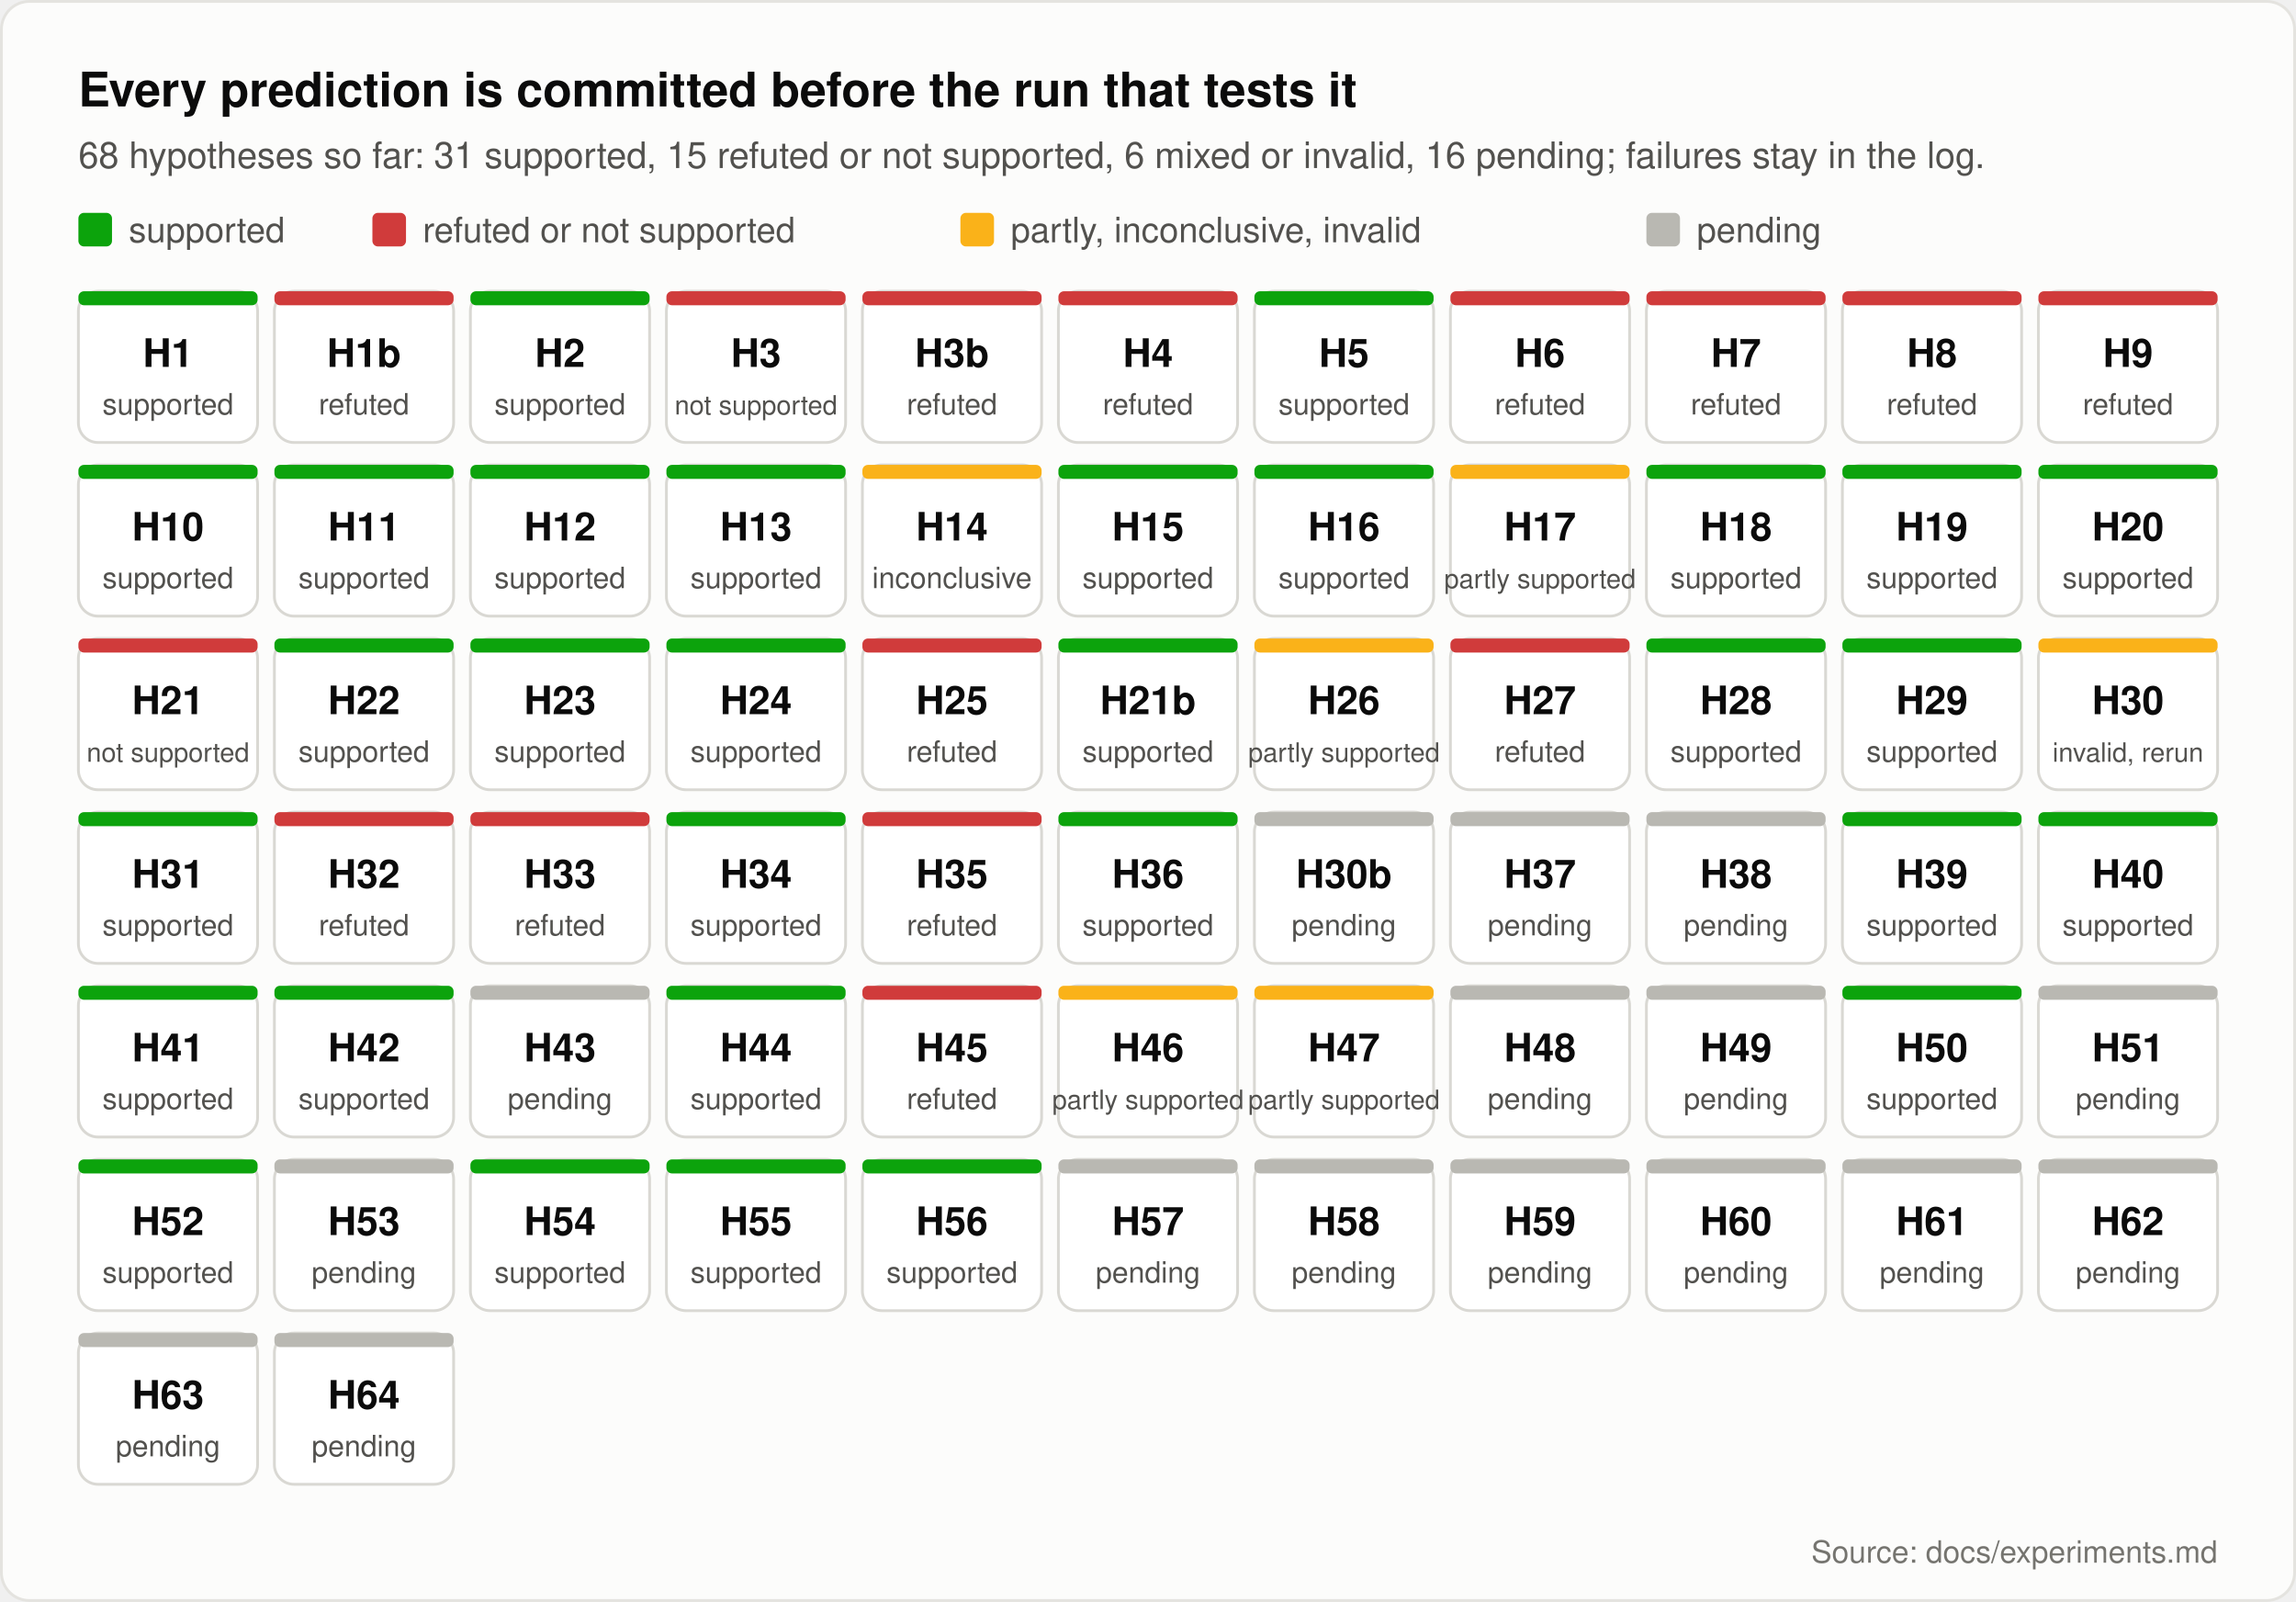
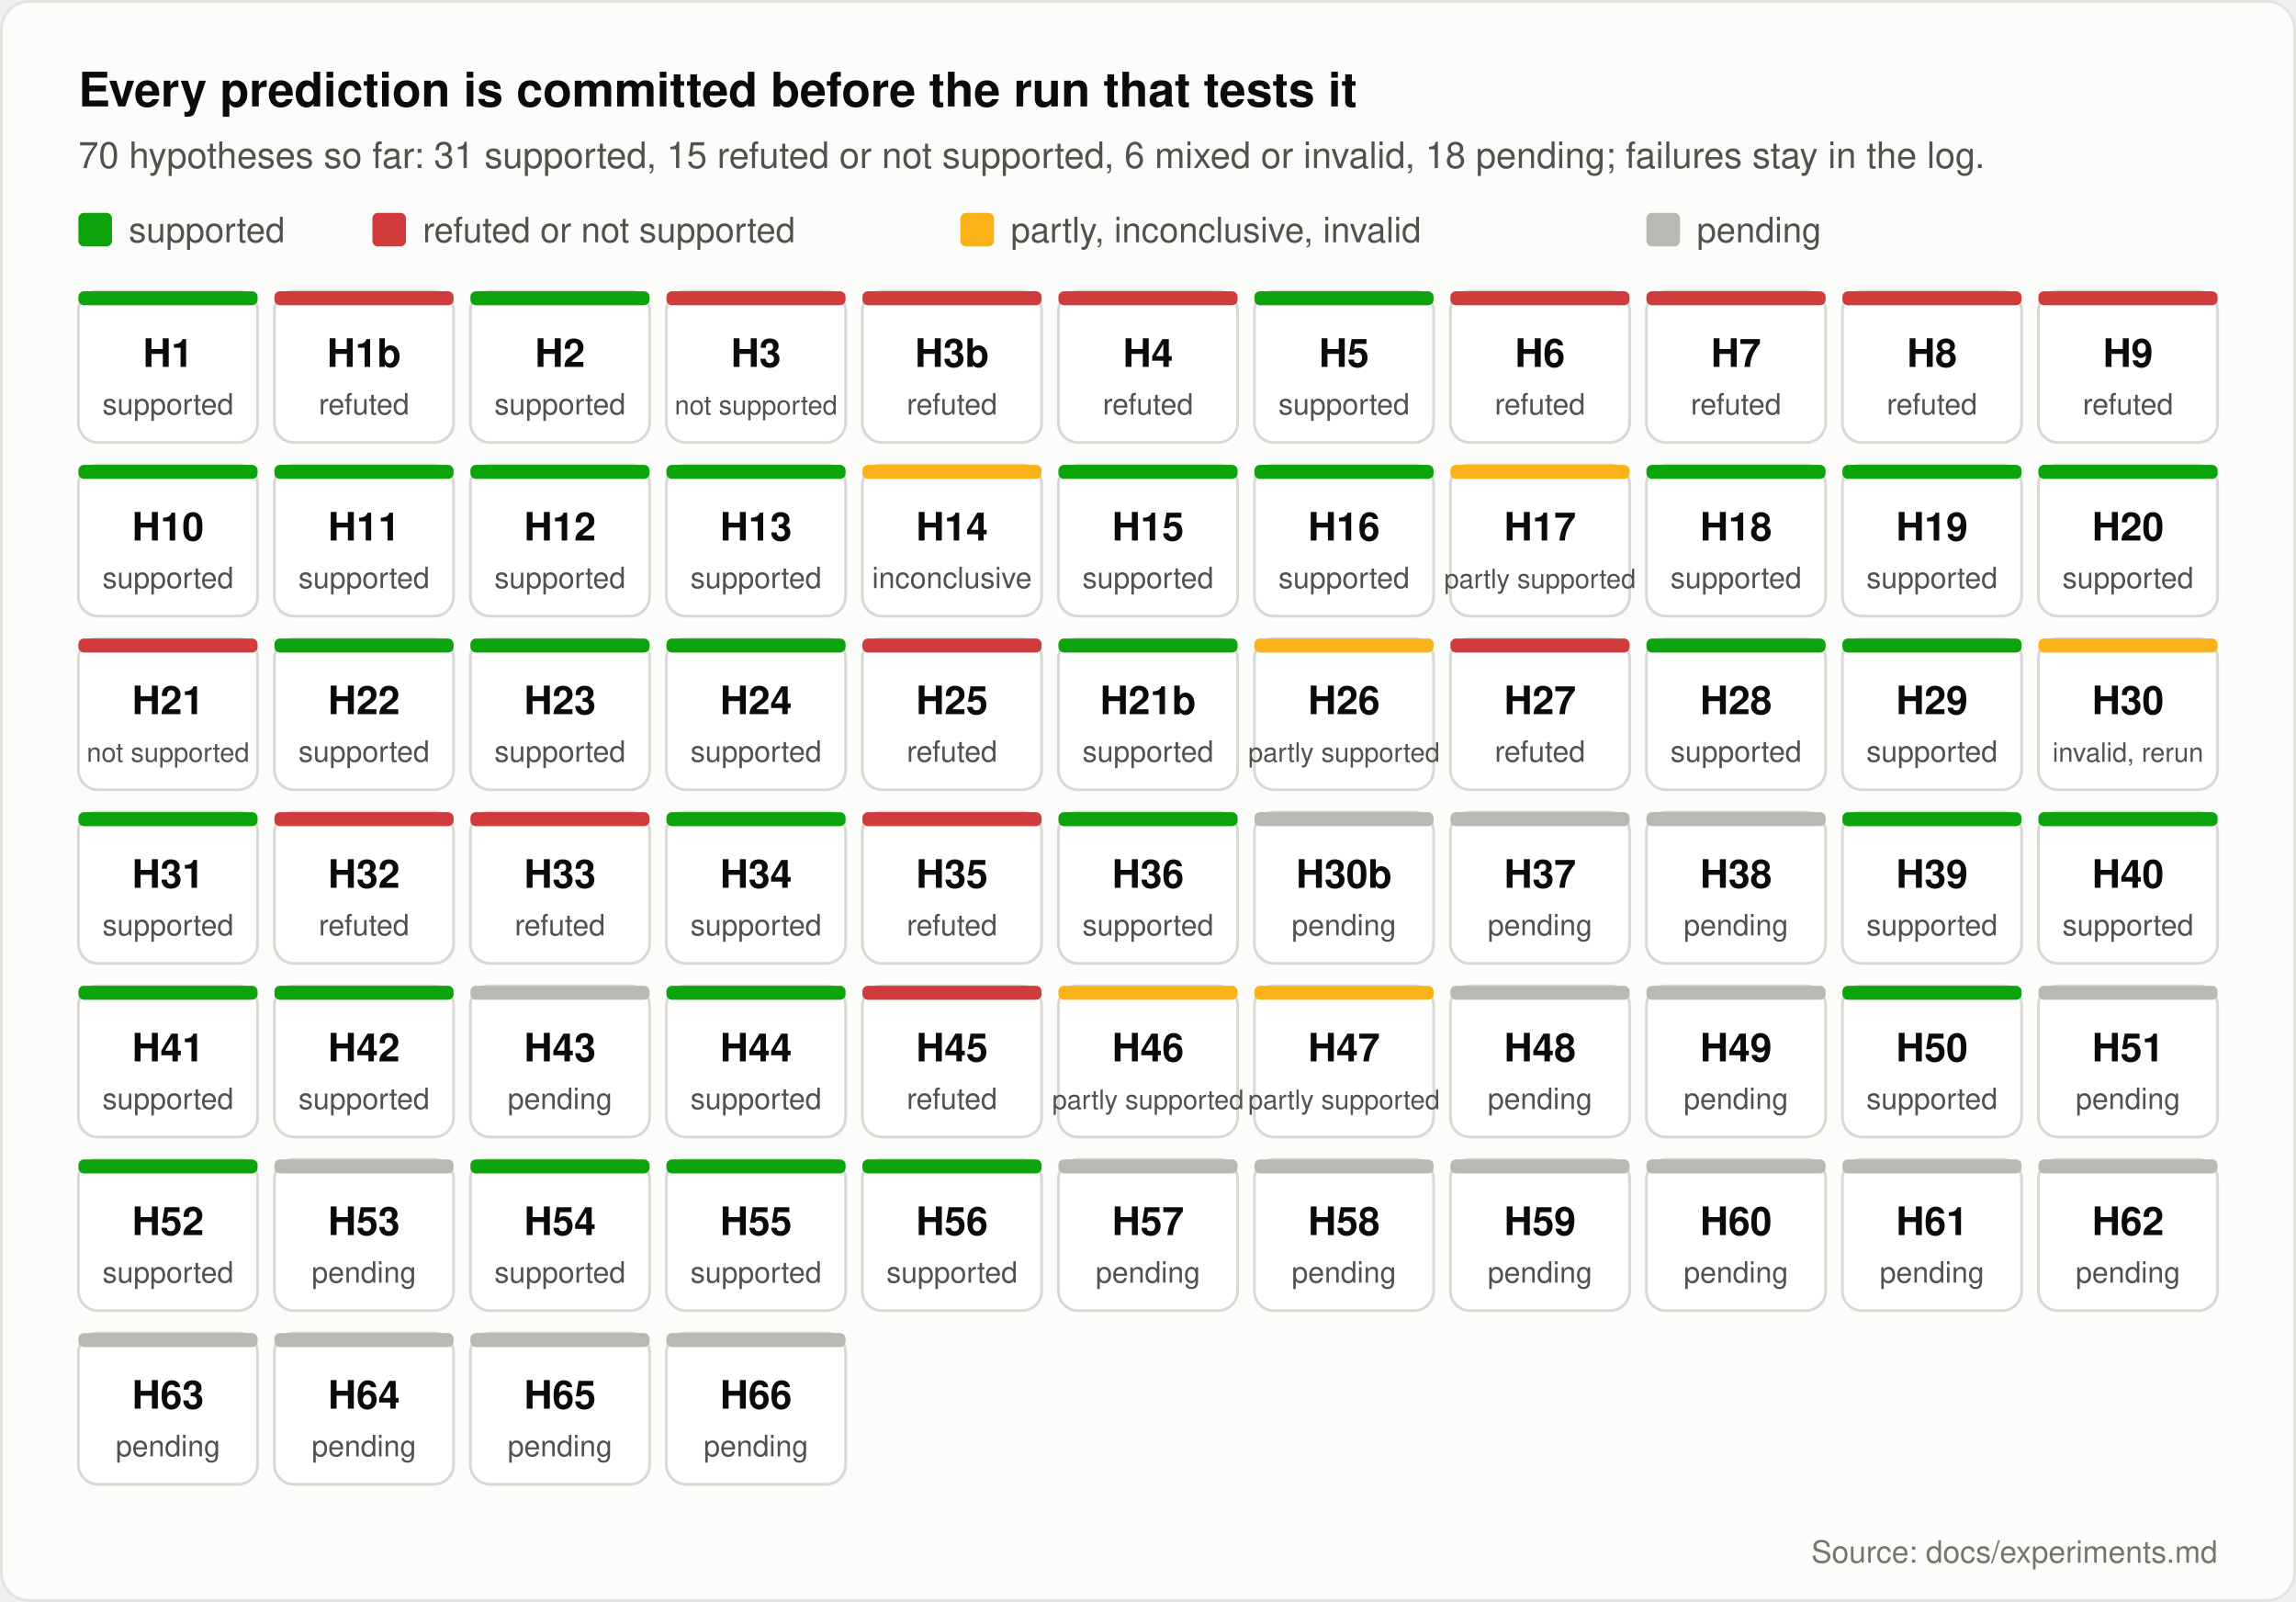
<svg xmlns="http://www.w3.org/2000/svg" width="820" height="572" viewBox="0 0 820 572" role="img" aria-labelledby="title desc">
  <style>
  .bg { fill: #fcfcfb; } .frame { fill: none; stroke: #e4e3df; }
  .t1 { fill: #0b0b0b; } .t2 { fill: #52514e; } .t3 { fill: #75746f; }
  .grid { stroke: #e4e3df; stroke-width: 1; } .axis { stroke: #b9b8b2; stroke-width: 1; }
  .s1 { fill: #2a78d6; } .s2 { fill: #eb6834; } .s3 { fill: #1baf7a; }
  .l1 { stroke: #2a78d6; } .l2 { stroke: #eb6834; } .l3 { stroke: #1baf7a; }
  .ring { stroke: #fcfcfb; stroke-width: 2; }
  .box { fill: #f3f2ee; stroke: #d9d8d3; stroke-width: 1; }
  .hot { fill: #e6eefa; stroke: #2a78d6; stroke-width: 1.5; }
  .wire { stroke: #75746f; stroke-width: 1.5; fill: none; }
  .tip { fill: #75746f; }
  .bracket { stroke: #2a78d6; stroke-width: 1.5; fill: none; stroke-dasharray: 5 4; }
  .tile { fill: #f3f2ee; } .big { fill: #0b0b0b; } .accent { fill: #2a78d6; }
  .good { fill: #0ca30c; } .bad { fill: #d03b3b; } .warn { fill: #fab219; } .none { fill: #b9b8b2; }
  .chip { fill: #ffffff; stroke: #d9d8d3; stroke-width: 1; }
  @media (prefers-color-scheme: dark) {
    .bg { fill: #1a1a19; } .frame { stroke: #383835; }
    .t1 { fill: #f0efec; } .t2 { fill: #c3c2b7; } .t3 { fill: #9a998f; }
    .grid { stroke: #2e2e2c; } .axis { stroke: #57564f; }
    .s1 { fill: #3987e5; } .s2 { fill: #d95926; } .s3 { fill: #199e70; }
    .l1 { stroke: #3987e5; } .l2 { stroke: #d95926; } .l3 { stroke: #199e70; }
    .ring { stroke: #1a1a19; }
    .box { fill: #242422; stroke: #46453f; }
    .hot { fill: #1c2a3d; stroke: #3987e5; }
    .wire { stroke: #9a998f; } .tip { fill: #9a998f; }
    .bracket { stroke: #3987e5; }
    .tile { fill: #242422; } .big { fill: #f0efec; } .accent { fill: #3987e5; }
    .none { fill: #57564f; } .chip { fill: #1f1f1e; stroke: #46453f; }
  }
</style>
  <rect class="bg" x="0.5" y="0.5" width="819" height="571" rx="10" />
  <rect class="frame" x="0.5" y="0.5" width="819" height="571" rx="10" />
  <text x="28.0" y="38.0" class="t1" font-family="ui-sans-serif, -apple-system, BlinkMacSystemFont, 'Segoe UI', Helvetica, Arial, sans-serif" font-size="17" font-weight="600" text-anchor="start">Every prediction is committed before the run that tests it</text>
-   <text x="28.0" y="60.0" class="t2" font-family="ui-sans-serif, -apple-system, BlinkMacSystemFont, 'Segoe UI', Helvetica, Arial, sans-serif" font-size="13" font-weight="400" text-anchor="start">68 hypotheses so far: 31 supported, 15 refuted or not supported, 6 mixed or invalid, 16 pending; failures stay in the log.</text>
+   <text x="28.0" y="60.0" class="t2" font-family="ui-sans-serif, -apple-system, BlinkMacSystemFont, 'Segoe UI', Helvetica, Arial, sans-serif" font-size="13" font-weight="400" text-anchor="start">70 hypotheses so far: 31 supported, 15 refuted or not supported, 6 mixed or invalid, 18 pending; failures stay in the log.</text>
  <rect class="good" x="28" y="76" width="12" height="12" rx="2" />
  <text x="46.0" y="86.5" class="t2" font-family="ui-sans-serif, -apple-system, BlinkMacSystemFont, 'Segoe UI', Helvetica, Arial, sans-serif" font-size="12.5" font-weight="400" text-anchor="start">supported</text>
  <rect class="bad" x="133.0" y="76" width="12" height="12" rx="2" />
  <text x="151.0" y="86.5" class="t2" font-family="ui-sans-serif, -apple-system, BlinkMacSystemFont, 'Segoe UI', Helvetica, Arial, sans-serif" font-size="12.5" font-weight="400" text-anchor="start">refuted or not supported</text>
  <rect class="warn" x="343.0" y="76" width="12" height="12" rx="2" />
  <text x="361.0" y="86.5" class="t2" font-family="ui-sans-serif, -apple-system, BlinkMacSystemFont, 'Segoe UI', Helvetica, Arial, sans-serif" font-size="12.5" font-weight="400" text-anchor="start">partly, inconclusive, invalid</text>
  <rect class="none" x="588.0" y="76" width="12" height="12" rx="2" />
  <text x="606.0" y="86.5" class="t2" font-family="ui-sans-serif, -apple-system, BlinkMacSystemFont, 'Segoe UI', Helvetica, Arial, sans-serif" font-size="12.5" font-weight="400" text-anchor="start">pending</text>
  <rect class="chip" x="28" y="104" width="64" height="54" rx="7" />
  <rect class="good" x="28" y="104" width="64" height="5" rx="2" />
  <text x="60.0" y="131.0" class="t1" font-family="ui-sans-serif, -apple-system, BlinkMacSystemFont, 'Segoe UI', Helvetica, Arial, sans-serif" font-size="14" font-weight="700" text-anchor="middle">H1</text>
  <text x="60.0" y="148.0" class="t2" font-family="ui-sans-serif, -apple-system, BlinkMacSystemFont, 'Segoe UI', Helvetica, Arial, sans-serif" font-size="10.5" font-weight="400" text-anchor="middle">supported</text>
  <rect class="chip" x="98" y="104" width="64" height="54" rx="7" />
  <rect class="bad" x="98" y="104" width="64" height="5" rx="2" />
  <text x="130.0" y="131.0" class="t1" font-family="ui-sans-serif, -apple-system, BlinkMacSystemFont, 'Segoe UI', Helvetica, Arial, sans-serif" font-size="14" font-weight="700" text-anchor="middle">H1b</text>
  <text x="130.0" y="148.0" class="t2" font-family="ui-sans-serif, -apple-system, BlinkMacSystemFont, 'Segoe UI', Helvetica, Arial, sans-serif" font-size="10.5" font-weight="400" text-anchor="middle">refuted</text>
  <rect class="chip" x="168" y="104" width="64" height="54" rx="7" />
  <rect class="good" x="168" y="104" width="64" height="5" rx="2" />
  <text x="200.0" y="131.0" class="t1" font-family="ui-sans-serif, -apple-system, BlinkMacSystemFont, 'Segoe UI', Helvetica, Arial, sans-serif" font-size="14" font-weight="700" text-anchor="middle">H2</text>
  <text x="200.0" y="148.0" class="t2" font-family="ui-sans-serif, -apple-system, BlinkMacSystemFont, 'Segoe UI', Helvetica, Arial, sans-serif" font-size="10.5" font-weight="400" text-anchor="middle">supported</text>
  <rect class="chip" x="238" y="104" width="64" height="54" rx="7" />
  <rect class="bad" x="238" y="104" width="64" height="5" rx="2" />
  <text x="270.0" y="131.0" class="t1" font-family="ui-sans-serif, -apple-system, BlinkMacSystemFont, 'Segoe UI', Helvetica, Arial, sans-serif" font-size="14" font-weight="700" text-anchor="middle">H3</text>
  <text x="270.0" y="148.0" class="t2" font-family="ui-sans-serif, -apple-system, BlinkMacSystemFont, 'Segoe UI', Helvetica, Arial, sans-serif" font-size="9.5" font-weight="400" text-anchor="middle">not supported</text>
  <rect class="chip" x="308" y="104" width="64" height="54" rx="7" />
  <rect class="bad" x="308" y="104" width="64" height="5" rx="2" />
  <text x="340.0" y="131.0" class="t1" font-family="ui-sans-serif, -apple-system, BlinkMacSystemFont, 'Segoe UI', Helvetica, Arial, sans-serif" font-size="14" font-weight="700" text-anchor="middle">H3b</text>
  <text x="340.0" y="148.0" class="t2" font-family="ui-sans-serif, -apple-system, BlinkMacSystemFont, 'Segoe UI', Helvetica, Arial, sans-serif" font-size="10.5" font-weight="400" text-anchor="middle">refuted</text>
  <rect class="chip" x="378" y="104" width="64" height="54" rx="7" />
  <rect class="bad" x="378" y="104" width="64" height="5" rx="2" />
  <text x="410.0" y="131.0" class="t1" font-family="ui-sans-serif, -apple-system, BlinkMacSystemFont, 'Segoe UI', Helvetica, Arial, sans-serif" font-size="14" font-weight="700" text-anchor="middle">H4</text>
  <text x="410.0" y="148.0" class="t2" font-family="ui-sans-serif, -apple-system, BlinkMacSystemFont, 'Segoe UI', Helvetica, Arial, sans-serif" font-size="10.5" font-weight="400" text-anchor="middle">refuted</text>
  <rect class="chip" x="448" y="104" width="64" height="54" rx="7" />
  <rect class="good" x="448" y="104" width="64" height="5" rx="2" />
  <text x="480.0" y="131.0" class="t1" font-family="ui-sans-serif, -apple-system, BlinkMacSystemFont, 'Segoe UI', Helvetica, Arial, sans-serif" font-size="14" font-weight="700" text-anchor="middle">H5</text>
  <text x="480.0" y="148.0" class="t2" font-family="ui-sans-serif, -apple-system, BlinkMacSystemFont, 'Segoe UI', Helvetica, Arial, sans-serif" font-size="10.5" font-weight="400" text-anchor="middle">supported</text>
  <rect class="chip" x="518" y="104" width="64" height="54" rx="7" />
  <rect class="bad" x="518" y="104" width="64" height="5" rx="2" />
  <text x="550.0" y="131.0" class="t1" font-family="ui-sans-serif, -apple-system, BlinkMacSystemFont, 'Segoe UI', Helvetica, Arial, sans-serif" font-size="14" font-weight="700" text-anchor="middle">H6</text>
  <text x="550.0" y="148.0" class="t2" font-family="ui-sans-serif, -apple-system, BlinkMacSystemFont, 'Segoe UI', Helvetica, Arial, sans-serif" font-size="10.5" font-weight="400" text-anchor="middle">refuted</text>
  <rect class="chip" x="588" y="104" width="64" height="54" rx="7" />
  <rect class="bad" x="588" y="104" width="64" height="5" rx="2" />
  <text x="620.0" y="131.0" class="t1" font-family="ui-sans-serif, -apple-system, BlinkMacSystemFont, 'Segoe UI', Helvetica, Arial, sans-serif" font-size="14" font-weight="700" text-anchor="middle">H7</text>
  <text x="620.0" y="148.0" class="t2" font-family="ui-sans-serif, -apple-system, BlinkMacSystemFont, 'Segoe UI', Helvetica, Arial, sans-serif" font-size="10.5" font-weight="400" text-anchor="middle">refuted</text>
  <rect class="chip" x="658" y="104" width="64" height="54" rx="7" />
  <rect class="bad" x="658" y="104" width="64" height="5" rx="2" />
  <text x="690.0" y="131.0" class="t1" font-family="ui-sans-serif, -apple-system, BlinkMacSystemFont, 'Segoe UI', Helvetica, Arial, sans-serif" font-size="14" font-weight="700" text-anchor="middle">H8</text>
  <text x="690.0" y="148.0" class="t2" font-family="ui-sans-serif, -apple-system, BlinkMacSystemFont, 'Segoe UI', Helvetica, Arial, sans-serif" font-size="10.5" font-weight="400" text-anchor="middle">refuted</text>
  <rect class="chip" x="728" y="104" width="64" height="54" rx="7" />
  <rect class="bad" x="728" y="104" width="64" height="5" rx="2" />
  <text x="760.0" y="131.0" class="t1" font-family="ui-sans-serif, -apple-system, BlinkMacSystemFont, 'Segoe UI', Helvetica, Arial, sans-serif" font-size="14" font-weight="700" text-anchor="middle">H9</text>
  <text x="760.0" y="148.0" class="t2" font-family="ui-sans-serif, -apple-system, BlinkMacSystemFont, 'Segoe UI', Helvetica, Arial, sans-serif" font-size="10.5" font-weight="400" text-anchor="middle">refuted</text>
  <rect class="chip" x="28" y="166" width="64" height="54" rx="7" />
  <rect class="good" x="28" y="166" width="64" height="5" rx="2" />
  <text x="60.0" y="193.0" class="t1" font-family="ui-sans-serif, -apple-system, BlinkMacSystemFont, 'Segoe UI', Helvetica, Arial, sans-serif" font-size="14" font-weight="700" text-anchor="middle">H10</text>
  <text x="60.0" y="210.0" class="t2" font-family="ui-sans-serif, -apple-system, BlinkMacSystemFont, 'Segoe UI', Helvetica, Arial, sans-serif" font-size="10.5" font-weight="400" text-anchor="middle">supported</text>
  <rect class="chip" x="98" y="166" width="64" height="54" rx="7" />
  <rect class="good" x="98" y="166" width="64" height="5" rx="2" />
  <text x="130.0" y="193.0" class="t1" font-family="ui-sans-serif, -apple-system, BlinkMacSystemFont, 'Segoe UI', Helvetica, Arial, sans-serif" font-size="14" font-weight="700" text-anchor="middle">H11</text>
  <text x="130.0" y="210.0" class="t2" font-family="ui-sans-serif, -apple-system, BlinkMacSystemFont, 'Segoe UI', Helvetica, Arial, sans-serif" font-size="10.5" font-weight="400" text-anchor="middle">supported</text>
  <rect class="chip" x="168" y="166" width="64" height="54" rx="7" />
  <rect class="good" x="168" y="166" width="64" height="5" rx="2" />
  <text x="200.0" y="193.0" class="t1" font-family="ui-sans-serif, -apple-system, BlinkMacSystemFont, 'Segoe UI', Helvetica, Arial, sans-serif" font-size="14" font-weight="700" text-anchor="middle">H12</text>
  <text x="200.0" y="210.0" class="t2" font-family="ui-sans-serif, -apple-system, BlinkMacSystemFont, 'Segoe UI', Helvetica, Arial, sans-serif" font-size="10.5" font-weight="400" text-anchor="middle">supported</text>
  <rect class="chip" x="238" y="166" width="64" height="54" rx="7" />
  <rect class="good" x="238" y="166" width="64" height="5" rx="2" />
  <text x="270.0" y="193.0" class="t1" font-family="ui-sans-serif, -apple-system, BlinkMacSystemFont, 'Segoe UI', Helvetica, Arial, sans-serif" font-size="14" font-weight="700" text-anchor="middle">H13</text>
  <text x="270.0" y="210.0" class="t2" font-family="ui-sans-serif, -apple-system, BlinkMacSystemFont, 'Segoe UI', Helvetica, Arial, sans-serif" font-size="10.5" font-weight="400" text-anchor="middle">supported</text>
  <rect class="chip" x="308" y="166" width="64" height="54" rx="7" />
  <rect class="warn" x="308" y="166" width="64" height="5" rx="2" />
  <text x="340.0" y="193.0" class="t1" font-family="ui-sans-serif, -apple-system, BlinkMacSystemFont, 'Segoe UI', Helvetica, Arial, sans-serif" font-size="14" font-weight="700" text-anchor="middle">H14</text>
  <text x="340.0" y="210.0" class="t2" font-family="ui-sans-serif, -apple-system, BlinkMacSystemFont, 'Segoe UI', Helvetica, Arial, sans-serif" font-size="10.5" font-weight="400" text-anchor="middle">inconclusive</text>
  <rect class="chip" x="378" y="166" width="64" height="54" rx="7" />
  <rect class="good" x="378" y="166" width="64" height="5" rx="2" />
  <text x="410.0" y="193.0" class="t1" font-family="ui-sans-serif, -apple-system, BlinkMacSystemFont, 'Segoe UI', Helvetica, Arial, sans-serif" font-size="14" font-weight="700" text-anchor="middle">H15</text>
  <text x="410.0" y="210.0" class="t2" font-family="ui-sans-serif, -apple-system, BlinkMacSystemFont, 'Segoe UI', Helvetica, Arial, sans-serif" font-size="10.5" font-weight="400" text-anchor="middle">supported</text>
  <rect class="chip" x="448" y="166" width="64" height="54" rx="7" />
  <rect class="good" x="448" y="166" width="64" height="5" rx="2" />
  <text x="480.0" y="193.0" class="t1" font-family="ui-sans-serif, -apple-system, BlinkMacSystemFont, 'Segoe UI', Helvetica, Arial, sans-serif" font-size="14" font-weight="700" text-anchor="middle">H16</text>
  <text x="480.0" y="210.0" class="t2" font-family="ui-sans-serif, -apple-system, BlinkMacSystemFont, 'Segoe UI', Helvetica, Arial, sans-serif" font-size="10.5" font-weight="400" text-anchor="middle">supported</text>
  <rect class="chip" x="518" y="166" width="64" height="54" rx="7" />
  <rect class="warn" x="518" y="166" width="64" height="5" rx="2" />
  <text x="550.0" y="193.0" class="t1" font-family="ui-sans-serif, -apple-system, BlinkMacSystemFont, 'Segoe UI', Helvetica, Arial, sans-serif" font-size="14" font-weight="700" text-anchor="middle">H17</text>
  <text x="550.0" y="210.0" class="t2" font-family="ui-sans-serif, -apple-system, BlinkMacSystemFont, 'Segoe UI', Helvetica, Arial, sans-serif" font-size="9.5" font-weight="400" text-anchor="middle">partly supported</text>
  <rect class="chip" x="588" y="166" width="64" height="54" rx="7" />
  <rect class="good" x="588" y="166" width="64" height="5" rx="2" />
  <text x="620.0" y="193.0" class="t1" font-family="ui-sans-serif, -apple-system, BlinkMacSystemFont, 'Segoe UI', Helvetica, Arial, sans-serif" font-size="14" font-weight="700" text-anchor="middle">H18</text>
  <text x="620.0" y="210.0" class="t2" font-family="ui-sans-serif, -apple-system, BlinkMacSystemFont, 'Segoe UI', Helvetica, Arial, sans-serif" font-size="10.5" font-weight="400" text-anchor="middle">supported</text>
  <rect class="chip" x="658" y="166" width="64" height="54" rx="7" />
  <rect class="good" x="658" y="166" width="64" height="5" rx="2" />
  <text x="690.0" y="193.0" class="t1" font-family="ui-sans-serif, -apple-system, BlinkMacSystemFont, 'Segoe UI', Helvetica, Arial, sans-serif" font-size="14" font-weight="700" text-anchor="middle">H19</text>
  <text x="690.0" y="210.0" class="t2" font-family="ui-sans-serif, -apple-system, BlinkMacSystemFont, 'Segoe UI', Helvetica, Arial, sans-serif" font-size="10.5" font-weight="400" text-anchor="middle">supported</text>
  <rect class="chip" x="728" y="166" width="64" height="54" rx="7" />
  <rect class="good" x="728" y="166" width="64" height="5" rx="2" />
  <text x="760.0" y="193.0" class="t1" font-family="ui-sans-serif, -apple-system, BlinkMacSystemFont, 'Segoe UI', Helvetica, Arial, sans-serif" font-size="14" font-weight="700" text-anchor="middle">H20</text>
  <text x="760.0" y="210.0" class="t2" font-family="ui-sans-serif, -apple-system, BlinkMacSystemFont, 'Segoe UI', Helvetica, Arial, sans-serif" font-size="10.5" font-weight="400" text-anchor="middle">supported</text>
  <rect class="chip" x="28" y="228" width="64" height="54" rx="7" />
  <rect class="bad" x="28" y="228" width="64" height="5" rx="2" />
  <text x="60.0" y="255.0" class="t1" font-family="ui-sans-serif, -apple-system, BlinkMacSystemFont, 'Segoe UI', Helvetica, Arial, sans-serif" font-size="14" font-weight="700" text-anchor="middle">H21</text>
  <text x="60.0" y="272.0" class="t2" font-family="ui-sans-serif, -apple-system, BlinkMacSystemFont, 'Segoe UI', Helvetica, Arial, sans-serif" font-size="9.5" font-weight="400" text-anchor="middle">not supported</text>
  <rect class="chip" x="98" y="228" width="64" height="54" rx="7" />
  <rect class="good" x="98" y="228" width="64" height="5" rx="2" />
  <text x="130.0" y="255.0" class="t1" font-family="ui-sans-serif, -apple-system, BlinkMacSystemFont, 'Segoe UI', Helvetica, Arial, sans-serif" font-size="14" font-weight="700" text-anchor="middle">H22</text>
  <text x="130.0" y="272.0" class="t2" font-family="ui-sans-serif, -apple-system, BlinkMacSystemFont, 'Segoe UI', Helvetica, Arial, sans-serif" font-size="10.5" font-weight="400" text-anchor="middle">supported</text>
  <rect class="chip" x="168" y="228" width="64" height="54" rx="7" />
  <rect class="good" x="168" y="228" width="64" height="5" rx="2" />
  <text x="200.0" y="255.0" class="t1" font-family="ui-sans-serif, -apple-system, BlinkMacSystemFont, 'Segoe UI', Helvetica, Arial, sans-serif" font-size="14" font-weight="700" text-anchor="middle">H23</text>
  <text x="200.0" y="272.0" class="t2" font-family="ui-sans-serif, -apple-system, BlinkMacSystemFont, 'Segoe UI', Helvetica, Arial, sans-serif" font-size="10.5" font-weight="400" text-anchor="middle">supported</text>
  <rect class="chip" x="238" y="228" width="64" height="54" rx="7" />
  <rect class="good" x="238" y="228" width="64" height="5" rx="2" />
  <text x="270.0" y="255.0" class="t1" font-family="ui-sans-serif, -apple-system, BlinkMacSystemFont, 'Segoe UI', Helvetica, Arial, sans-serif" font-size="14" font-weight="700" text-anchor="middle">H24</text>
  <text x="270.0" y="272.0" class="t2" font-family="ui-sans-serif, -apple-system, BlinkMacSystemFont, 'Segoe UI', Helvetica, Arial, sans-serif" font-size="10.5" font-weight="400" text-anchor="middle">supported</text>
  <rect class="chip" x="308" y="228" width="64" height="54" rx="7" />
  <rect class="bad" x="308" y="228" width="64" height="5" rx="2" />
  <text x="340.0" y="255.0" class="t1" font-family="ui-sans-serif, -apple-system, BlinkMacSystemFont, 'Segoe UI', Helvetica, Arial, sans-serif" font-size="14" font-weight="700" text-anchor="middle">H25</text>
  <text x="340.0" y="272.0" class="t2" font-family="ui-sans-serif, -apple-system, BlinkMacSystemFont, 'Segoe UI', Helvetica, Arial, sans-serif" font-size="10.5" font-weight="400" text-anchor="middle">refuted</text>
  <rect class="chip" x="378" y="228" width="64" height="54" rx="7" />
  <rect class="good" x="378" y="228" width="64" height="5" rx="2" />
  <text x="410.0" y="255.0" class="t1" font-family="ui-sans-serif, -apple-system, BlinkMacSystemFont, 'Segoe UI', Helvetica, Arial, sans-serif" font-size="14" font-weight="700" text-anchor="middle">H21b</text>
  <text x="410.0" y="272.0" class="t2" font-family="ui-sans-serif, -apple-system, BlinkMacSystemFont, 'Segoe UI', Helvetica, Arial, sans-serif" font-size="10.5" font-weight="400" text-anchor="middle">supported</text>
  <rect class="chip" x="448" y="228" width="64" height="54" rx="7" />
  <rect class="warn" x="448" y="228" width="64" height="5" rx="2" />
  <text x="480.0" y="255.0" class="t1" font-family="ui-sans-serif, -apple-system, BlinkMacSystemFont, 'Segoe UI', Helvetica, Arial, sans-serif" font-size="14" font-weight="700" text-anchor="middle">H26</text>
  <text x="480.0" y="272.0" class="t2" font-family="ui-sans-serif, -apple-system, BlinkMacSystemFont, 'Segoe UI', Helvetica, Arial, sans-serif" font-size="9.5" font-weight="400" text-anchor="middle">partly supported</text>
  <rect class="chip" x="518" y="228" width="64" height="54" rx="7" />
  <rect class="bad" x="518" y="228" width="64" height="5" rx="2" />
  <text x="550.0" y="255.0" class="t1" font-family="ui-sans-serif, -apple-system, BlinkMacSystemFont, 'Segoe UI', Helvetica, Arial, sans-serif" font-size="14" font-weight="700" text-anchor="middle">H27</text>
  <text x="550.0" y="272.0" class="t2" font-family="ui-sans-serif, -apple-system, BlinkMacSystemFont, 'Segoe UI', Helvetica, Arial, sans-serif" font-size="10.5" font-weight="400" text-anchor="middle">refuted</text>
  <rect class="chip" x="588" y="228" width="64" height="54" rx="7" />
  <rect class="good" x="588" y="228" width="64" height="5" rx="2" />
  <text x="620.0" y="255.0" class="t1" font-family="ui-sans-serif, -apple-system, BlinkMacSystemFont, 'Segoe UI', Helvetica, Arial, sans-serif" font-size="14" font-weight="700" text-anchor="middle">H28</text>
  <text x="620.0" y="272.0" class="t2" font-family="ui-sans-serif, -apple-system, BlinkMacSystemFont, 'Segoe UI', Helvetica, Arial, sans-serif" font-size="10.5" font-weight="400" text-anchor="middle">supported</text>
  <rect class="chip" x="658" y="228" width="64" height="54" rx="7" />
  <rect class="good" x="658" y="228" width="64" height="5" rx="2" />
  <text x="690.0" y="255.0" class="t1" font-family="ui-sans-serif, -apple-system, BlinkMacSystemFont, 'Segoe UI', Helvetica, Arial, sans-serif" font-size="14" font-weight="700" text-anchor="middle">H29</text>
  <text x="690.0" y="272.0" class="t2" font-family="ui-sans-serif, -apple-system, BlinkMacSystemFont, 'Segoe UI', Helvetica, Arial, sans-serif" font-size="10.5" font-weight="400" text-anchor="middle">supported</text>
  <rect class="chip" x="728" y="228" width="64" height="54" rx="7" />
  <rect class="warn" x="728" y="228" width="64" height="5" rx="2" />
  <text x="760.0" y="255.0" class="t1" font-family="ui-sans-serif, -apple-system, BlinkMacSystemFont, 'Segoe UI', Helvetica, Arial, sans-serif" font-size="14" font-weight="700" text-anchor="middle">H30</text>
  <text x="760.0" y="272.0" class="t2" font-family="ui-sans-serif, -apple-system, BlinkMacSystemFont, 'Segoe UI', Helvetica, Arial, sans-serif" font-size="9.5" font-weight="400" text-anchor="middle">invalid, rerun</text>
  <rect class="chip" x="28" y="290" width="64" height="54" rx="7" />
  <rect class="good" x="28" y="290" width="64" height="5" rx="2" />
  <text x="60.0" y="317.0" class="t1" font-family="ui-sans-serif, -apple-system, BlinkMacSystemFont, 'Segoe UI', Helvetica, Arial, sans-serif" font-size="14" font-weight="700" text-anchor="middle">H31</text>
  <text x="60.0" y="334.0" class="t2" font-family="ui-sans-serif, -apple-system, BlinkMacSystemFont, 'Segoe UI', Helvetica, Arial, sans-serif" font-size="10.5" font-weight="400" text-anchor="middle">supported</text>
  <rect class="chip" x="98" y="290" width="64" height="54" rx="7" />
  <rect class="bad" x="98" y="290" width="64" height="5" rx="2" />
  <text x="130.0" y="317.0" class="t1" font-family="ui-sans-serif, -apple-system, BlinkMacSystemFont, 'Segoe UI', Helvetica, Arial, sans-serif" font-size="14" font-weight="700" text-anchor="middle">H32</text>
  <text x="130.0" y="334.0" class="t2" font-family="ui-sans-serif, -apple-system, BlinkMacSystemFont, 'Segoe UI', Helvetica, Arial, sans-serif" font-size="10.5" font-weight="400" text-anchor="middle">refuted</text>
  <rect class="chip" x="168" y="290" width="64" height="54" rx="7" />
  <rect class="bad" x="168" y="290" width="64" height="5" rx="2" />
  <text x="200.0" y="317.0" class="t1" font-family="ui-sans-serif, -apple-system, BlinkMacSystemFont, 'Segoe UI', Helvetica, Arial, sans-serif" font-size="14" font-weight="700" text-anchor="middle">H33</text>
  <text x="200.0" y="334.0" class="t2" font-family="ui-sans-serif, -apple-system, BlinkMacSystemFont, 'Segoe UI', Helvetica, Arial, sans-serif" font-size="10.5" font-weight="400" text-anchor="middle">refuted</text>
  <rect class="chip" x="238" y="290" width="64" height="54" rx="7" />
  <rect class="good" x="238" y="290" width="64" height="5" rx="2" />
  <text x="270.0" y="317.0" class="t1" font-family="ui-sans-serif, -apple-system, BlinkMacSystemFont, 'Segoe UI', Helvetica, Arial, sans-serif" font-size="14" font-weight="700" text-anchor="middle">H34</text>
  <text x="270.0" y="334.0" class="t2" font-family="ui-sans-serif, -apple-system, BlinkMacSystemFont, 'Segoe UI', Helvetica, Arial, sans-serif" font-size="10.5" font-weight="400" text-anchor="middle">supported</text>
  <rect class="chip" x="308" y="290" width="64" height="54" rx="7" />
  <rect class="bad" x="308" y="290" width="64" height="5" rx="2" />
  <text x="340.0" y="317.0" class="t1" font-family="ui-sans-serif, -apple-system, BlinkMacSystemFont, 'Segoe UI', Helvetica, Arial, sans-serif" font-size="14" font-weight="700" text-anchor="middle">H35</text>
  <text x="340.0" y="334.0" class="t2" font-family="ui-sans-serif, -apple-system, BlinkMacSystemFont, 'Segoe UI', Helvetica, Arial, sans-serif" font-size="10.5" font-weight="400" text-anchor="middle">refuted</text>
  <rect class="chip" x="378" y="290" width="64" height="54" rx="7" />
  <rect class="good" x="378" y="290" width="64" height="5" rx="2" />
  <text x="410.0" y="317.0" class="t1" font-family="ui-sans-serif, -apple-system, BlinkMacSystemFont, 'Segoe UI', Helvetica, Arial, sans-serif" font-size="14" font-weight="700" text-anchor="middle">H36</text>
  <text x="410.0" y="334.0" class="t2" font-family="ui-sans-serif, -apple-system, BlinkMacSystemFont, 'Segoe UI', Helvetica, Arial, sans-serif" font-size="10.5" font-weight="400" text-anchor="middle">supported</text>
  <rect class="chip" x="448" y="290" width="64" height="54" rx="7" />
  <rect class="none" x="448" y="290" width="64" height="5" rx="2" />
  <text x="480.0" y="317.0" class="t1" font-family="ui-sans-serif, -apple-system, BlinkMacSystemFont, 'Segoe UI', Helvetica, Arial, sans-serif" font-size="14" font-weight="700" text-anchor="middle">H30b</text>
  <text x="480.0" y="334.0" class="t2" font-family="ui-sans-serif, -apple-system, BlinkMacSystemFont, 'Segoe UI', Helvetica, Arial, sans-serif" font-size="10.5" font-weight="400" text-anchor="middle">pending</text>
  <rect class="chip" x="518" y="290" width="64" height="54" rx="7" />
  <rect class="none" x="518" y="290" width="64" height="5" rx="2" />
  <text x="550.0" y="317.0" class="t1" font-family="ui-sans-serif, -apple-system, BlinkMacSystemFont, 'Segoe UI', Helvetica, Arial, sans-serif" font-size="14" font-weight="700" text-anchor="middle">H37</text>
  <text x="550.0" y="334.0" class="t2" font-family="ui-sans-serif, -apple-system, BlinkMacSystemFont, 'Segoe UI', Helvetica, Arial, sans-serif" font-size="10.5" font-weight="400" text-anchor="middle">pending</text>
  <rect class="chip" x="588" y="290" width="64" height="54" rx="7" />
  <rect class="none" x="588" y="290" width="64" height="5" rx="2" />
  <text x="620.0" y="317.0" class="t1" font-family="ui-sans-serif, -apple-system, BlinkMacSystemFont, 'Segoe UI', Helvetica, Arial, sans-serif" font-size="14" font-weight="700" text-anchor="middle">H38</text>
  <text x="620.0" y="334.0" class="t2" font-family="ui-sans-serif, -apple-system, BlinkMacSystemFont, 'Segoe UI', Helvetica, Arial, sans-serif" font-size="10.5" font-weight="400" text-anchor="middle">pending</text>
  <rect class="chip" x="658" y="290" width="64" height="54" rx="7" />
  <rect class="good" x="658" y="290" width="64" height="5" rx="2" />
  <text x="690.0" y="317.0" class="t1" font-family="ui-sans-serif, -apple-system, BlinkMacSystemFont, 'Segoe UI', Helvetica, Arial, sans-serif" font-size="14" font-weight="700" text-anchor="middle">H39</text>
  <text x="690.0" y="334.0" class="t2" font-family="ui-sans-serif, -apple-system, BlinkMacSystemFont, 'Segoe UI', Helvetica, Arial, sans-serif" font-size="10.5" font-weight="400" text-anchor="middle">supported</text>
  <rect class="chip" x="728" y="290" width="64" height="54" rx="7" />
  <rect class="good" x="728" y="290" width="64" height="5" rx="2" />
  <text x="760.0" y="317.0" class="t1" font-family="ui-sans-serif, -apple-system, BlinkMacSystemFont, 'Segoe UI', Helvetica, Arial, sans-serif" font-size="14" font-weight="700" text-anchor="middle">H40</text>
  <text x="760.0" y="334.0" class="t2" font-family="ui-sans-serif, -apple-system, BlinkMacSystemFont, 'Segoe UI', Helvetica, Arial, sans-serif" font-size="10.5" font-weight="400" text-anchor="middle">supported</text>
  <rect class="chip" x="28" y="352" width="64" height="54" rx="7" />
  <rect class="good" x="28" y="352" width="64" height="5" rx="2" />
  <text x="60.0" y="379.0" class="t1" font-family="ui-sans-serif, -apple-system, BlinkMacSystemFont, 'Segoe UI', Helvetica, Arial, sans-serif" font-size="14" font-weight="700" text-anchor="middle">H41</text>
  <text x="60.0" y="396.0" class="t2" font-family="ui-sans-serif, -apple-system, BlinkMacSystemFont, 'Segoe UI', Helvetica, Arial, sans-serif" font-size="10.5" font-weight="400" text-anchor="middle">supported</text>
  <rect class="chip" x="98" y="352" width="64" height="54" rx="7" />
  <rect class="good" x="98" y="352" width="64" height="5" rx="2" />
  <text x="130.0" y="379.0" class="t1" font-family="ui-sans-serif, -apple-system, BlinkMacSystemFont, 'Segoe UI', Helvetica, Arial, sans-serif" font-size="14" font-weight="700" text-anchor="middle">H42</text>
  <text x="130.0" y="396.0" class="t2" font-family="ui-sans-serif, -apple-system, BlinkMacSystemFont, 'Segoe UI', Helvetica, Arial, sans-serif" font-size="10.5" font-weight="400" text-anchor="middle">supported</text>
  <rect class="chip" x="168" y="352" width="64" height="54" rx="7" />
  <rect class="none" x="168" y="352" width="64" height="5" rx="2" />
  <text x="200.0" y="379.0" class="t1" font-family="ui-sans-serif, -apple-system, BlinkMacSystemFont, 'Segoe UI', Helvetica, Arial, sans-serif" font-size="14" font-weight="700" text-anchor="middle">H43</text>
  <text x="200.0" y="396.0" class="t2" font-family="ui-sans-serif, -apple-system, BlinkMacSystemFont, 'Segoe UI', Helvetica, Arial, sans-serif" font-size="10.5" font-weight="400" text-anchor="middle">pending</text>
  <rect class="chip" x="238" y="352" width="64" height="54" rx="7" />
  <rect class="good" x="238" y="352" width="64" height="5" rx="2" />
  <text x="270.0" y="379.0" class="t1" font-family="ui-sans-serif, -apple-system, BlinkMacSystemFont, 'Segoe UI', Helvetica, Arial, sans-serif" font-size="14" font-weight="700" text-anchor="middle">H44</text>
  <text x="270.0" y="396.0" class="t2" font-family="ui-sans-serif, -apple-system, BlinkMacSystemFont, 'Segoe UI', Helvetica, Arial, sans-serif" font-size="10.5" font-weight="400" text-anchor="middle">supported</text>
  <rect class="chip" x="308" y="352" width="64" height="54" rx="7" />
  <rect class="bad" x="308" y="352" width="64" height="5" rx="2" />
  <text x="340.0" y="379.0" class="t1" font-family="ui-sans-serif, -apple-system, BlinkMacSystemFont, 'Segoe UI', Helvetica, Arial, sans-serif" font-size="14" font-weight="700" text-anchor="middle">H45</text>
  <text x="340.0" y="396.0" class="t2" font-family="ui-sans-serif, -apple-system, BlinkMacSystemFont, 'Segoe UI', Helvetica, Arial, sans-serif" font-size="10.5" font-weight="400" text-anchor="middle">refuted</text>
  <rect class="chip" x="378" y="352" width="64" height="54" rx="7" />
  <rect class="warn" x="378" y="352" width="64" height="5" rx="2" />
  <text x="410.0" y="379.0" class="t1" font-family="ui-sans-serif, -apple-system, BlinkMacSystemFont, 'Segoe UI', Helvetica, Arial, sans-serif" font-size="14" font-weight="700" text-anchor="middle">H46</text>
  <text x="410.0" y="396.0" class="t2" font-family="ui-sans-serif, -apple-system, BlinkMacSystemFont, 'Segoe UI', Helvetica, Arial, sans-serif" font-size="9.5" font-weight="400" text-anchor="middle">partly supported</text>
  <rect class="chip" x="448" y="352" width="64" height="54" rx="7" />
  <rect class="warn" x="448" y="352" width="64" height="5" rx="2" />
  <text x="480.0" y="379.0" class="t1" font-family="ui-sans-serif, -apple-system, BlinkMacSystemFont, 'Segoe UI', Helvetica, Arial, sans-serif" font-size="14" font-weight="700" text-anchor="middle">H47</text>
  <text x="480.0" y="396.0" class="t2" font-family="ui-sans-serif, -apple-system, BlinkMacSystemFont, 'Segoe UI', Helvetica, Arial, sans-serif" font-size="9.5" font-weight="400" text-anchor="middle">partly supported</text>
  <rect class="chip" x="518" y="352" width="64" height="54" rx="7" />
  <rect class="none" x="518" y="352" width="64" height="5" rx="2" />
  <text x="550.0" y="379.0" class="t1" font-family="ui-sans-serif, -apple-system, BlinkMacSystemFont, 'Segoe UI', Helvetica, Arial, sans-serif" font-size="14" font-weight="700" text-anchor="middle">H48</text>
  <text x="550.0" y="396.0" class="t2" font-family="ui-sans-serif, -apple-system, BlinkMacSystemFont, 'Segoe UI', Helvetica, Arial, sans-serif" font-size="10.5" font-weight="400" text-anchor="middle">pending</text>
  <rect class="chip" x="588" y="352" width="64" height="54" rx="7" />
  <rect class="none" x="588" y="352" width="64" height="5" rx="2" />
  <text x="620.0" y="379.0" class="t1" font-family="ui-sans-serif, -apple-system, BlinkMacSystemFont, 'Segoe UI', Helvetica, Arial, sans-serif" font-size="14" font-weight="700" text-anchor="middle">H49</text>
  <text x="620.0" y="396.0" class="t2" font-family="ui-sans-serif, -apple-system, BlinkMacSystemFont, 'Segoe UI', Helvetica, Arial, sans-serif" font-size="10.5" font-weight="400" text-anchor="middle">pending</text>
  <rect class="chip" x="658" y="352" width="64" height="54" rx="7" />
  <rect class="good" x="658" y="352" width="64" height="5" rx="2" />
  <text x="690.0" y="379.0" class="t1" font-family="ui-sans-serif, -apple-system, BlinkMacSystemFont, 'Segoe UI', Helvetica, Arial, sans-serif" font-size="14" font-weight="700" text-anchor="middle">H50</text>
  <text x="690.0" y="396.0" class="t2" font-family="ui-sans-serif, -apple-system, BlinkMacSystemFont, 'Segoe UI', Helvetica, Arial, sans-serif" font-size="10.5" font-weight="400" text-anchor="middle">supported</text>
  <rect class="chip" x="728" y="352" width="64" height="54" rx="7" />
  <rect class="none" x="728" y="352" width="64" height="5" rx="2" />
  <text x="760.0" y="379.0" class="t1" font-family="ui-sans-serif, -apple-system, BlinkMacSystemFont, 'Segoe UI', Helvetica, Arial, sans-serif" font-size="14" font-weight="700" text-anchor="middle">H51</text>
  <text x="760.0" y="396.0" class="t2" font-family="ui-sans-serif, -apple-system, BlinkMacSystemFont, 'Segoe UI', Helvetica, Arial, sans-serif" font-size="10.5" font-weight="400" text-anchor="middle">pending</text>
  <rect class="chip" x="28" y="414" width="64" height="54" rx="7" />
  <rect class="good" x="28" y="414" width="64" height="5" rx="2" />
  <text x="60.0" y="441.0" class="t1" font-family="ui-sans-serif, -apple-system, BlinkMacSystemFont, 'Segoe UI', Helvetica, Arial, sans-serif" font-size="14" font-weight="700" text-anchor="middle">H52</text>
  <text x="60.0" y="458.0" class="t2" font-family="ui-sans-serif, -apple-system, BlinkMacSystemFont, 'Segoe UI', Helvetica, Arial, sans-serif" font-size="10.5" font-weight="400" text-anchor="middle">supported</text>
  <rect class="chip" x="98" y="414" width="64" height="54" rx="7" />
  <rect class="none" x="98" y="414" width="64" height="5" rx="2" />
  <text x="130.0" y="441.0" class="t1" font-family="ui-sans-serif, -apple-system, BlinkMacSystemFont, 'Segoe UI', Helvetica, Arial, sans-serif" font-size="14" font-weight="700" text-anchor="middle">H53</text>
  <text x="130.0" y="458.0" class="t2" font-family="ui-sans-serif, -apple-system, BlinkMacSystemFont, 'Segoe UI', Helvetica, Arial, sans-serif" font-size="10.5" font-weight="400" text-anchor="middle">pending</text>
  <rect class="chip" x="168" y="414" width="64" height="54" rx="7" />
  <rect class="good" x="168" y="414" width="64" height="5" rx="2" />
  <text x="200.0" y="441.0" class="t1" font-family="ui-sans-serif, -apple-system, BlinkMacSystemFont, 'Segoe UI', Helvetica, Arial, sans-serif" font-size="14" font-weight="700" text-anchor="middle">H54</text>
  <text x="200.0" y="458.0" class="t2" font-family="ui-sans-serif, -apple-system, BlinkMacSystemFont, 'Segoe UI', Helvetica, Arial, sans-serif" font-size="10.5" font-weight="400" text-anchor="middle">supported</text>
  <rect class="chip" x="238" y="414" width="64" height="54" rx="7" />
  <rect class="good" x="238" y="414" width="64" height="5" rx="2" />
  <text x="270.0" y="441.0" class="t1" font-family="ui-sans-serif, -apple-system, BlinkMacSystemFont, 'Segoe UI', Helvetica, Arial, sans-serif" font-size="14" font-weight="700" text-anchor="middle">H55</text>
  <text x="270.0" y="458.0" class="t2" font-family="ui-sans-serif, -apple-system, BlinkMacSystemFont, 'Segoe UI', Helvetica, Arial, sans-serif" font-size="10.5" font-weight="400" text-anchor="middle">supported</text>
  <rect class="chip" x="308" y="414" width="64" height="54" rx="7" />
  <rect class="good" x="308" y="414" width="64" height="5" rx="2" />
  <text x="340.0" y="441.0" class="t1" font-family="ui-sans-serif, -apple-system, BlinkMacSystemFont, 'Segoe UI', Helvetica, Arial, sans-serif" font-size="14" font-weight="700" text-anchor="middle">H56</text>
  <text x="340.0" y="458.0" class="t2" font-family="ui-sans-serif, -apple-system, BlinkMacSystemFont, 'Segoe UI', Helvetica, Arial, sans-serif" font-size="10.5" font-weight="400" text-anchor="middle">supported</text>
  <rect class="chip" x="378" y="414" width="64" height="54" rx="7" />
  <rect class="none" x="378" y="414" width="64" height="5" rx="2" />
  <text x="410.0" y="441.0" class="t1" font-family="ui-sans-serif, -apple-system, BlinkMacSystemFont, 'Segoe UI', Helvetica, Arial, sans-serif" font-size="14" font-weight="700" text-anchor="middle">H57</text>
  <text x="410.0" y="458.0" class="t2" font-family="ui-sans-serif, -apple-system, BlinkMacSystemFont, 'Segoe UI', Helvetica, Arial, sans-serif" font-size="10.5" font-weight="400" text-anchor="middle">pending</text>
  <rect class="chip" x="448" y="414" width="64" height="54" rx="7" />
  <rect class="none" x="448" y="414" width="64" height="5" rx="2" />
  <text x="480.0" y="441.0" class="t1" font-family="ui-sans-serif, -apple-system, BlinkMacSystemFont, 'Segoe UI', Helvetica, Arial, sans-serif" font-size="14" font-weight="700" text-anchor="middle">H58</text>
  <text x="480.0" y="458.0" class="t2" font-family="ui-sans-serif, -apple-system, BlinkMacSystemFont, 'Segoe UI', Helvetica, Arial, sans-serif" font-size="10.5" font-weight="400" text-anchor="middle">pending</text>
  <rect class="chip" x="518" y="414" width="64" height="54" rx="7" />
  <rect class="none" x="518" y="414" width="64" height="5" rx="2" />
  <text x="550.0" y="441.0" class="t1" font-family="ui-sans-serif, -apple-system, BlinkMacSystemFont, 'Segoe UI', Helvetica, Arial, sans-serif" font-size="14" font-weight="700" text-anchor="middle">H59</text>
  <text x="550.0" y="458.0" class="t2" font-family="ui-sans-serif, -apple-system, BlinkMacSystemFont, 'Segoe UI', Helvetica, Arial, sans-serif" font-size="10.5" font-weight="400" text-anchor="middle">pending</text>
  <rect class="chip" x="588" y="414" width="64" height="54" rx="7" />
  <rect class="none" x="588" y="414" width="64" height="5" rx="2" />
  <text x="620.0" y="441.0" class="t1" font-family="ui-sans-serif, -apple-system, BlinkMacSystemFont, 'Segoe UI', Helvetica, Arial, sans-serif" font-size="14" font-weight="700" text-anchor="middle">H60</text>
  <text x="620.0" y="458.0" class="t2" font-family="ui-sans-serif, -apple-system, BlinkMacSystemFont, 'Segoe UI', Helvetica, Arial, sans-serif" font-size="10.5" font-weight="400" text-anchor="middle">pending</text>
  <rect class="chip" x="658" y="414" width="64" height="54" rx="7" />
  <rect class="none" x="658" y="414" width="64" height="5" rx="2" />
  <text x="690.0" y="441.0" class="t1" font-family="ui-sans-serif, -apple-system, BlinkMacSystemFont, 'Segoe UI', Helvetica, Arial, sans-serif" font-size="14" font-weight="700" text-anchor="middle">H61</text>
  <text x="690.0" y="458.0" class="t2" font-family="ui-sans-serif, -apple-system, BlinkMacSystemFont, 'Segoe UI', Helvetica, Arial, sans-serif" font-size="10.5" font-weight="400" text-anchor="middle">pending</text>
  <rect class="chip" x="728" y="414" width="64" height="54" rx="7" />
  <rect class="none" x="728" y="414" width="64" height="5" rx="2" />
  <text x="760.0" y="441.0" class="t1" font-family="ui-sans-serif, -apple-system, BlinkMacSystemFont, 'Segoe UI', Helvetica, Arial, sans-serif" font-size="14" font-weight="700" text-anchor="middle">H62</text>
  <text x="760.0" y="458.0" class="t2" font-family="ui-sans-serif, -apple-system, BlinkMacSystemFont, 'Segoe UI', Helvetica, Arial, sans-serif" font-size="10.5" font-weight="400" text-anchor="middle">pending</text>
  <rect class="chip" x="28" y="476" width="64" height="54" rx="7" />
  <rect class="none" x="28" y="476" width="64" height="5" rx="2" />
  <text x="60.0" y="503.0" class="t1" font-family="ui-sans-serif, -apple-system, BlinkMacSystemFont, 'Segoe UI', Helvetica, Arial, sans-serif" font-size="14" font-weight="700" text-anchor="middle">H63</text>
  <text x="60.0" y="520.0" class="t2" font-family="ui-sans-serif, -apple-system, BlinkMacSystemFont, 'Segoe UI', Helvetica, Arial, sans-serif" font-size="10.5" font-weight="400" text-anchor="middle">pending</text>
  <rect class="chip" x="98" y="476" width="64" height="54" rx="7" />
  <rect class="none" x="98" y="476" width="64" height="5" rx="2" />
  <text x="130.0" y="503.0" class="t1" font-family="ui-sans-serif, -apple-system, BlinkMacSystemFont, 'Segoe UI', Helvetica, Arial, sans-serif" font-size="14" font-weight="700" text-anchor="middle">H64</text>
  <text x="130.0" y="520.0" class="t2" font-family="ui-sans-serif, -apple-system, BlinkMacSystemFont, 'Segoe UI', Helvetica, Arial, sans-serif" font-size="10.5" font-weight="400" text-anchor="middle">pending</text>
+   <rect class="chip" x="168" y="476" width="64" height="54" rx="7" />
+   <rect class="none" x="168" y="476" width="64" height="5" rx="2" />
+   <text x="200.0" y="503.0" class="t1" font-family="ui-sans-serif, -apple-system, BlinkMacSystemFont, 'Segoe UI', Helvetica, Arial, sans-serif" font-size="14" font-weight="700" text-anchor="middle">H65</text>
+   <text x="200.0" y="520.0" class="t2" font-family="ui-sans-serif, -apple-system, BlinkMacSystemFont, 'Segoe UI', Helvetica, Arial, sans-serif" font-size="10.5" font-weight="400" text-anchor="middle">pending</text>
+   <rect class="chip" x="238" y="476" width="64" height="54" rx="7" />
+   <rect class="none" x="238" y="476" width="64" height="5" rx="2" />
+   <text x="270.0" y="503.0" class="t1" font-family="ui-sans-serif, -apple-system, BlinkMacSystemFont, 'Segoe UI', Helvetica, Arial, sans-serif" font-size="14" font-weight="700" text-anchor="middle">H66</text>
+   <text x="270.0" y="520.0" class="t2" font-family="ui-sans-serif, -apple-system, BlinkMacSystemFont, 'Segoe UI', Helvetica, Arial, sans-serif" font-size="10.5" font-weight="400" text-anchor="middle">pending</text>
  <text x="792.0" y="558.0" class="t3" font-family="ui-sans-serif, -apple-system, BlinkMacSystemFont, 'Segoe UI', Helvetica, Arial, sans-serif" font-size="11" font-weight="400" text-anchor="end">Source: docs/experiments.md</text>
</svg>
